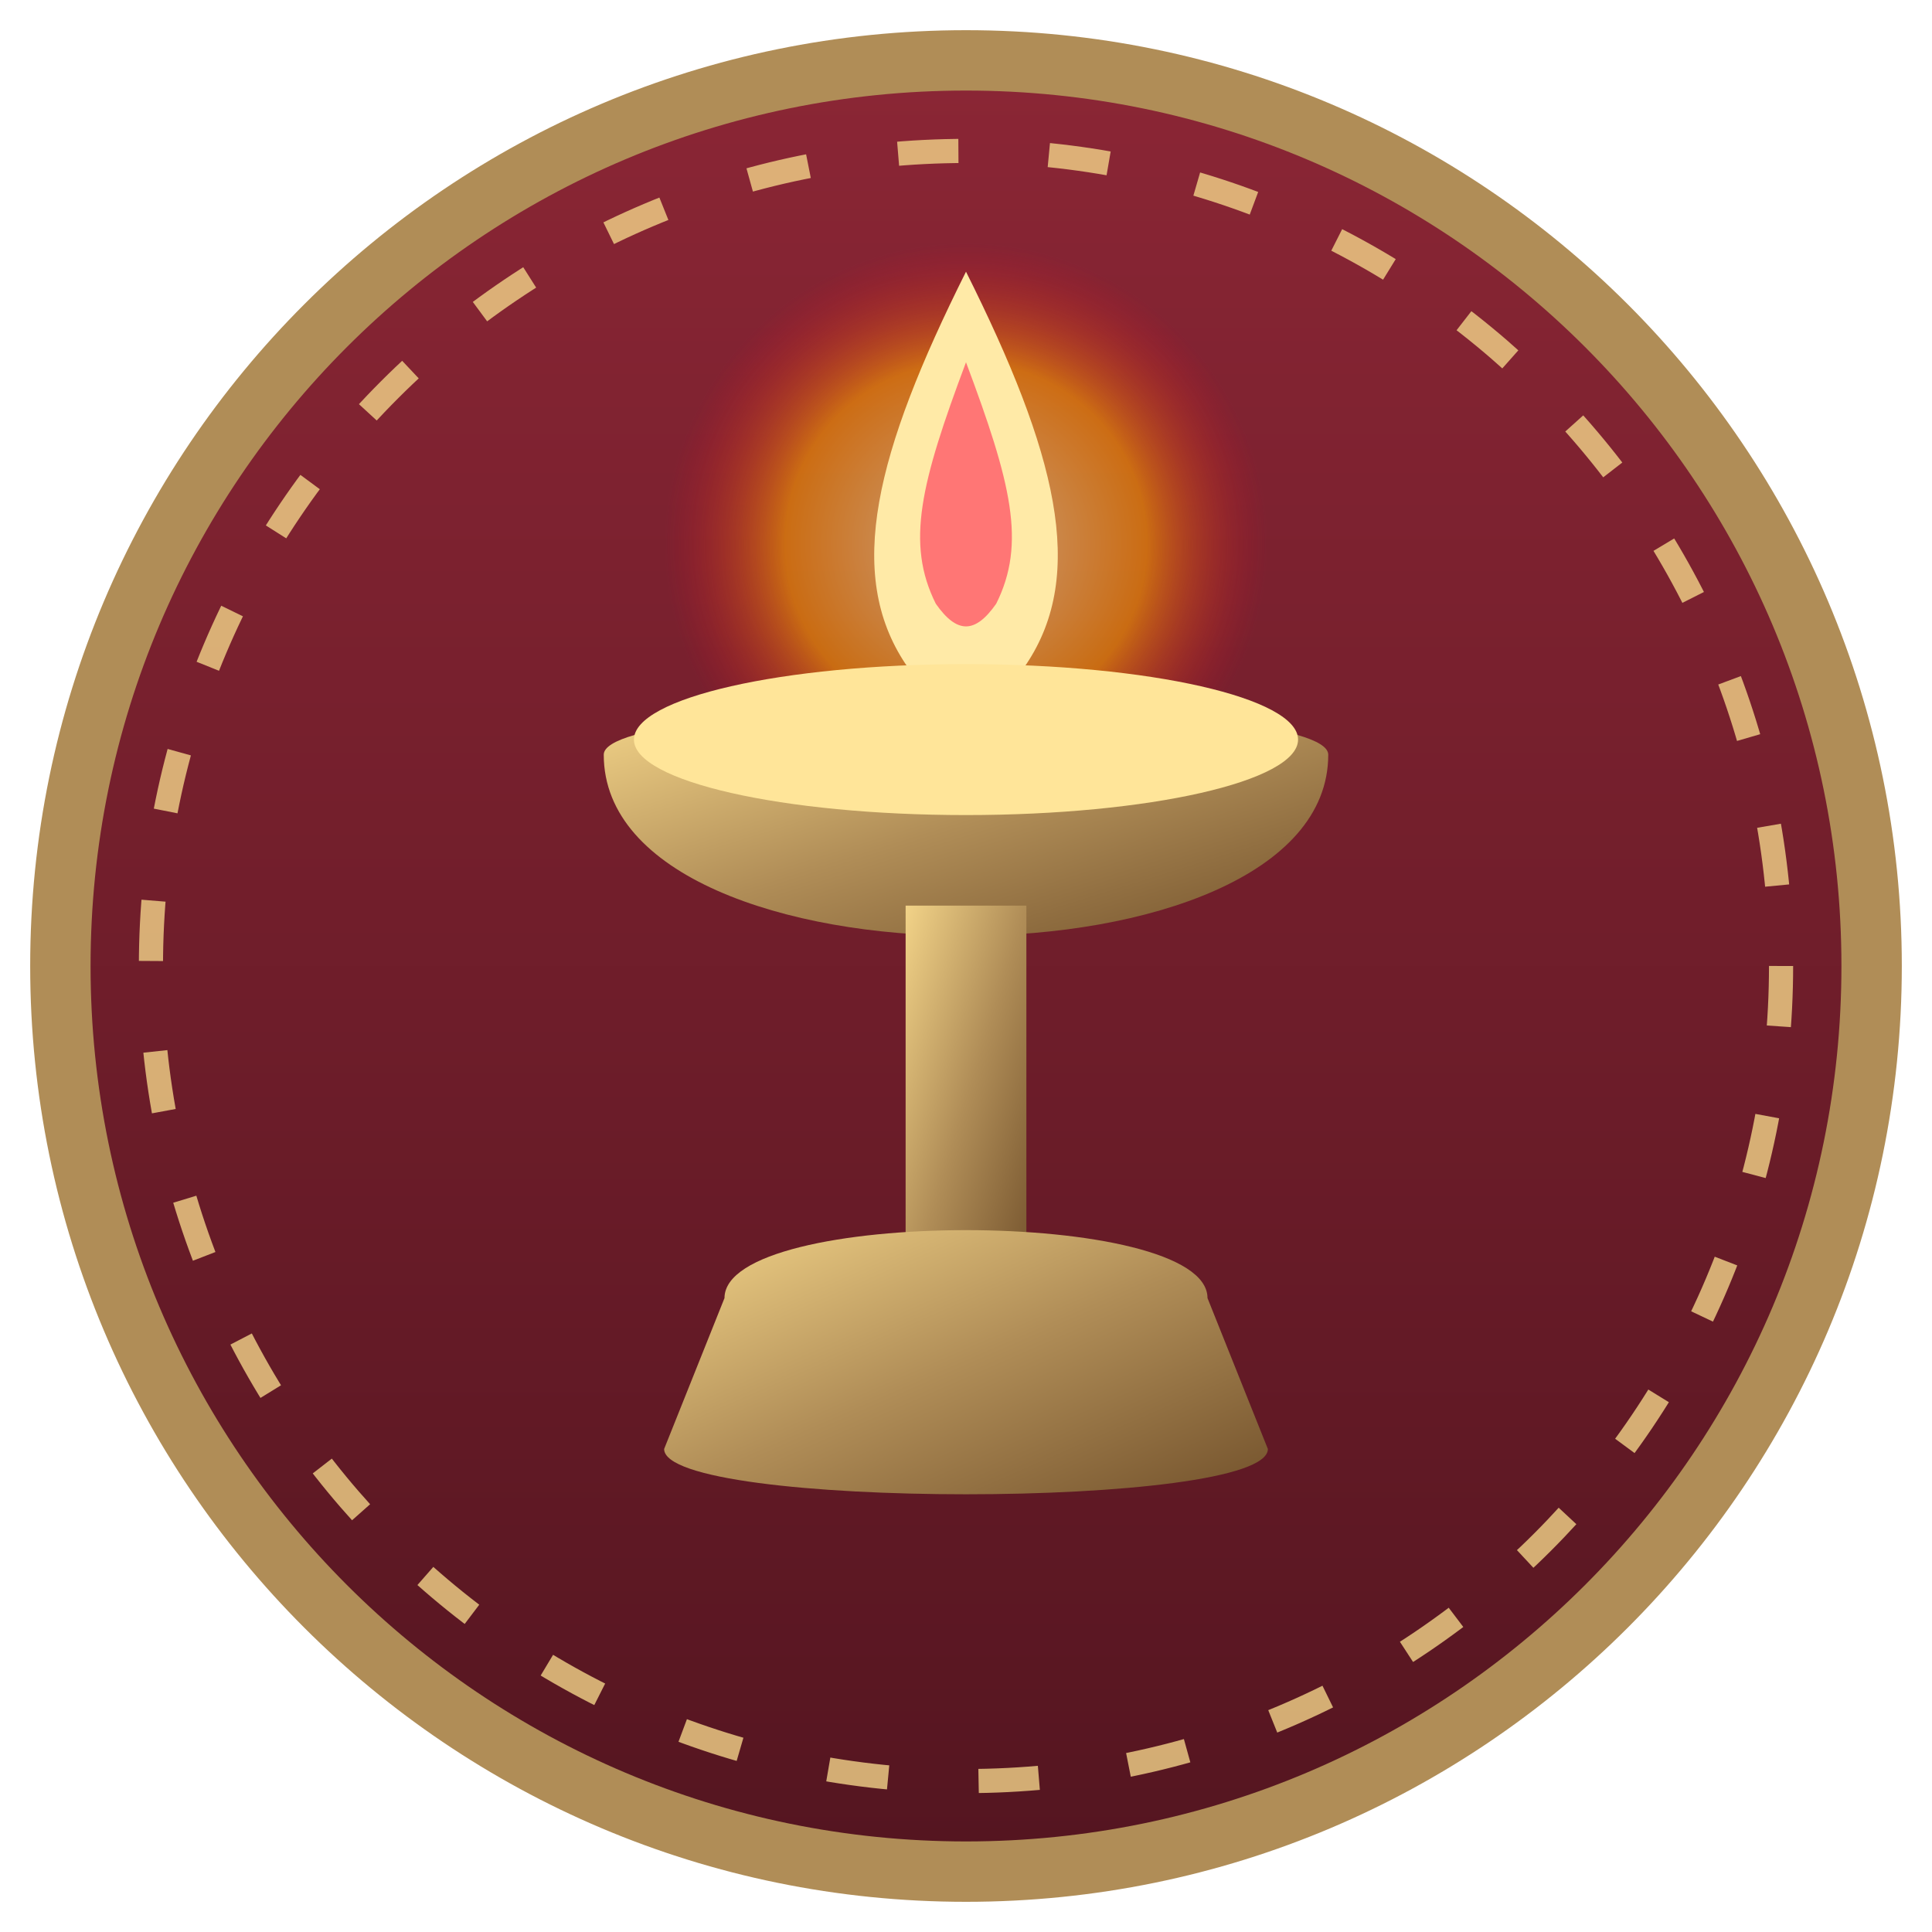
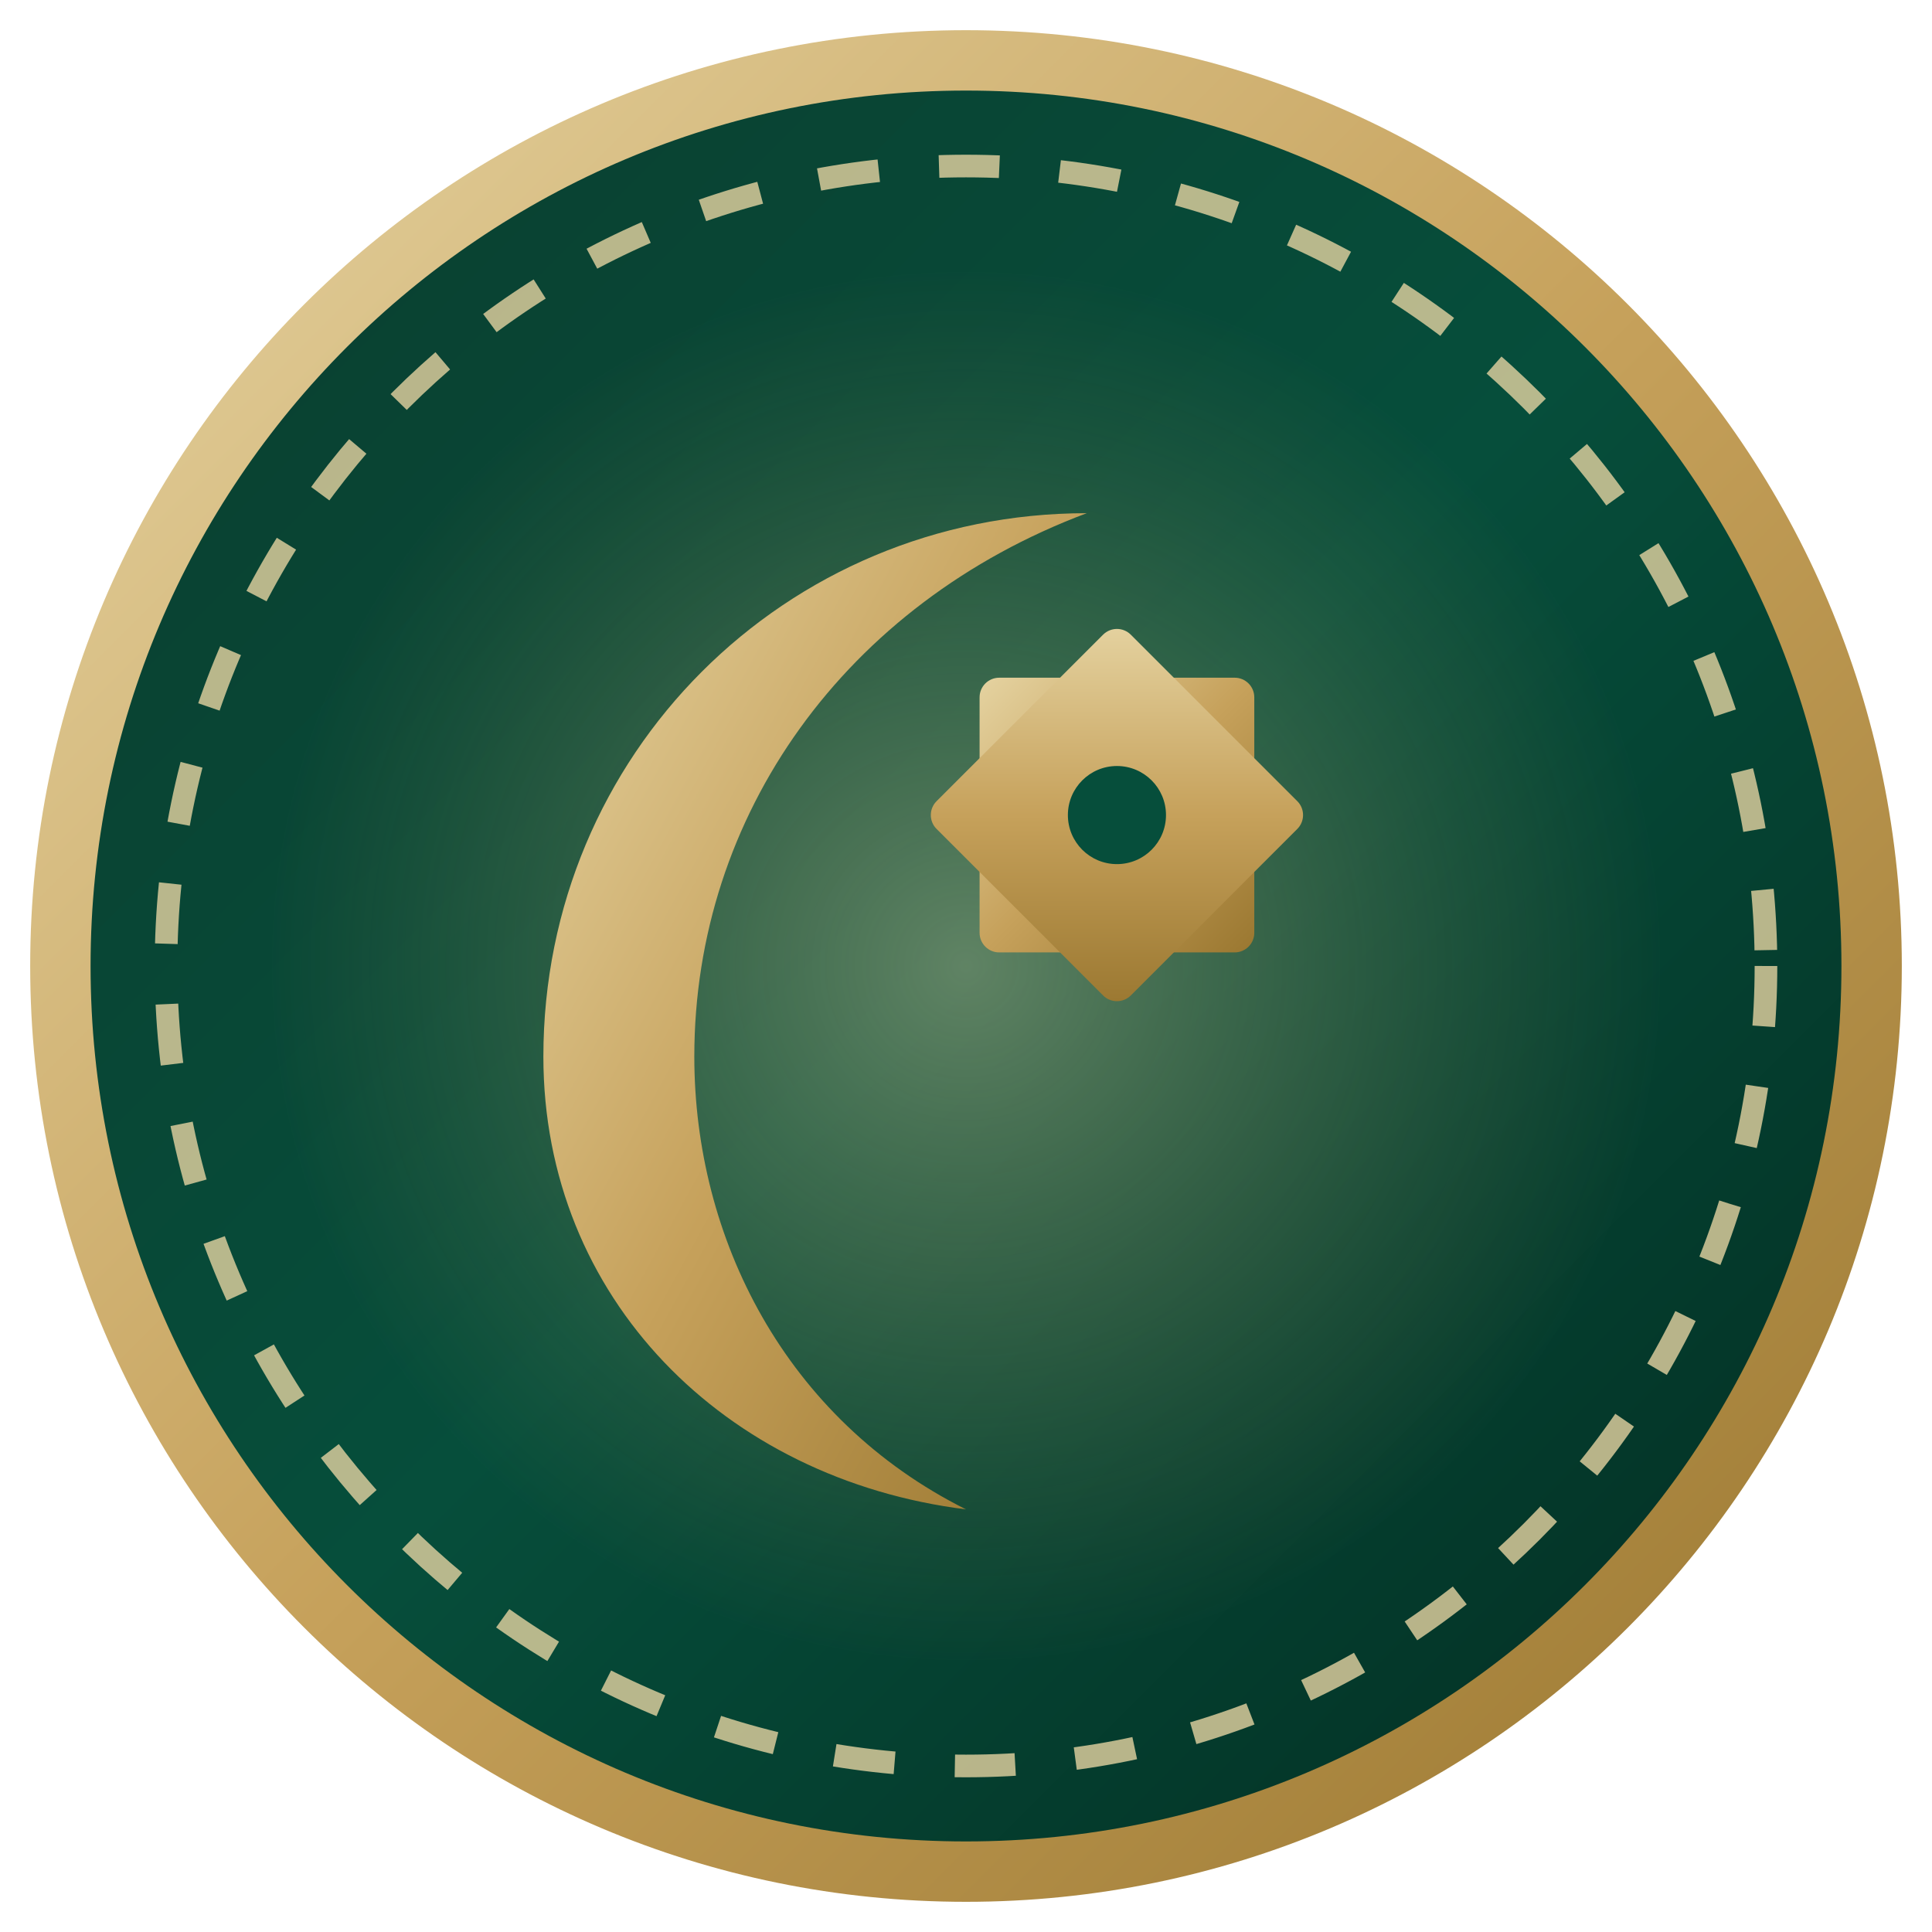
<svg xmlns="http://www.w3.org/2000/svg" viewBox="0 0 64 64" fill="none">
  <defs>
-     <radialGradient id="flameGlow" cx="50%" cy="50%" r="50%">
-       <stop offset="0%" stop-color="#FFF3B0" />
-       <stop offset="60%" stop-color="#FF9E00" />
-       <stop offset="100%" stop-color="#D90429" stop-opacity="0" />
+     <linearGradient id="emeraldGrad" x1="0%" y1="0%" x2="100%" y2="100%">
+       <stop offset="0%" stop-color="#0B3D2E" />
+       <stop offset="50%" stop-color="#064E3B" />
+       <stop offset="100%" stop-color="#032B20" />
+     </linearGradient>
+     <linearGradient id="goldGrad" x1="0%" y1="0%" x2="100%" y2="100%">
+       <stop offset="0%" stop-color="#E5D3A1" />
+       <stop offset="50%" stop-color="#C6A15B" />
+       <stop offset="100%" stop-color="#9A7730" />
+     </linearGradient>
+     <radialGradient id="goldGlow" cx="50%" cy="50%" r="50%">
+       <stop offset="0%" stop-color="#E5D3A1" stop-opacity="0.4" />
+       <stop offset="100%" stop-color="#C6A15B" stop-opacity="0" />
    </radialGradient>
-     <linearGradient id="goldGrad" x1="0%" y1="0%" x2="100%" y2="100%">
-       <stop offset="0%" stop-color="#F2D388" />
-       <stop offset="50%" stop-color="#B08D57" />
-       <stop offset="100%" stop-color="#73522C" />
-     </linearGradient>
-     <linearGradient id="maroonGrad" x1="0%" y1="0%" x2="0%" y2="100%">
-       <stop offset="0%" stop-color="#8B2635" />
-       <stop offset="100%" stop-color="#541520" />
-     </linearGradient>
  </defs>
-   <circle cx="32" cy="32" r="30" fill="url(#maroonGrad)" stroke="#B08D57" stroke-width="2" />
-   <circle cx="32" cy="32" r="27" fill="none" stroke="#F2D388" stroke-dasharray="2,3" stroke-width="0.8" opacity="0.8" />
-   <circle cx="32" cy="18" r="10" fill="url(#flameGlow)" opacity="0.6" />
-   <path d="M32 9 C35 15, 36 19, 34 22 C32.5 24, 31.5 24, 30 22 C28 19, 29 15, 32 9 Z" fill="#FFEAA7" />
-   <path d="M32 12 C33.5 16, 34 18, 33 20 C32.3 21, 31.7 21, 31 20 C30 18, 30.5 16, 32 12 Z" fill="#FF7675" />
-   <path d="M20 25 C20 33, 44 33, 44 25 C44 23, 20 23, 20 25 Z" fill="url(#goldGrad)" />
-   <ellipse cx="32" cy="24.5" rx="11" ry="2.5" fill="#FFE599" />
-   <path d="M30 30 L30 43 L34 43 L34 30 Z" fill="url(#goldGrad)" />
-   <path d="M24 43 C24 40, 40 40, 40 43 L42 48 C42 50, 22 50, 22 48 Z" fill="url(#goldGrad)" />
+   <circle cx="32" cy="32" r="30" fill="url(#emeraldGrad)" stroke="url(#goldGrad)" stroke-width="2" />
+   <circle cx="32" cy="32" r="26.5" fill="none" stroke="#E5D3A1" stroke-width="0.75" stroke-dasharray="2 2" opacity="0.8" />
+   <circle cx="32" cy="32" r="23" fill="url(#goldGlow)" />
+   <path d="M 36 17 C 26 17 18 25 18 35 C 18 43 24 49 32 50 C 26 47 23 41 23 35 C 23 27 28 20 36 17 Z" fill="url(#goldGrad)" />
+   <g transform="translate(37, 27) scale(0.65)">
+     <rect x="-7" y="-7" width="14" height="14" fill="url(#goldGrad)" rx="1" />
+     <rect x="-7" y="-7" width="14" height="14" fill="url(#goldGrad)" transform="rotate(45)" rx="1" />
+     <circle cx="0" cy="0" r="2.5" fill="#064E3B" />
+   </g>
</svg>
